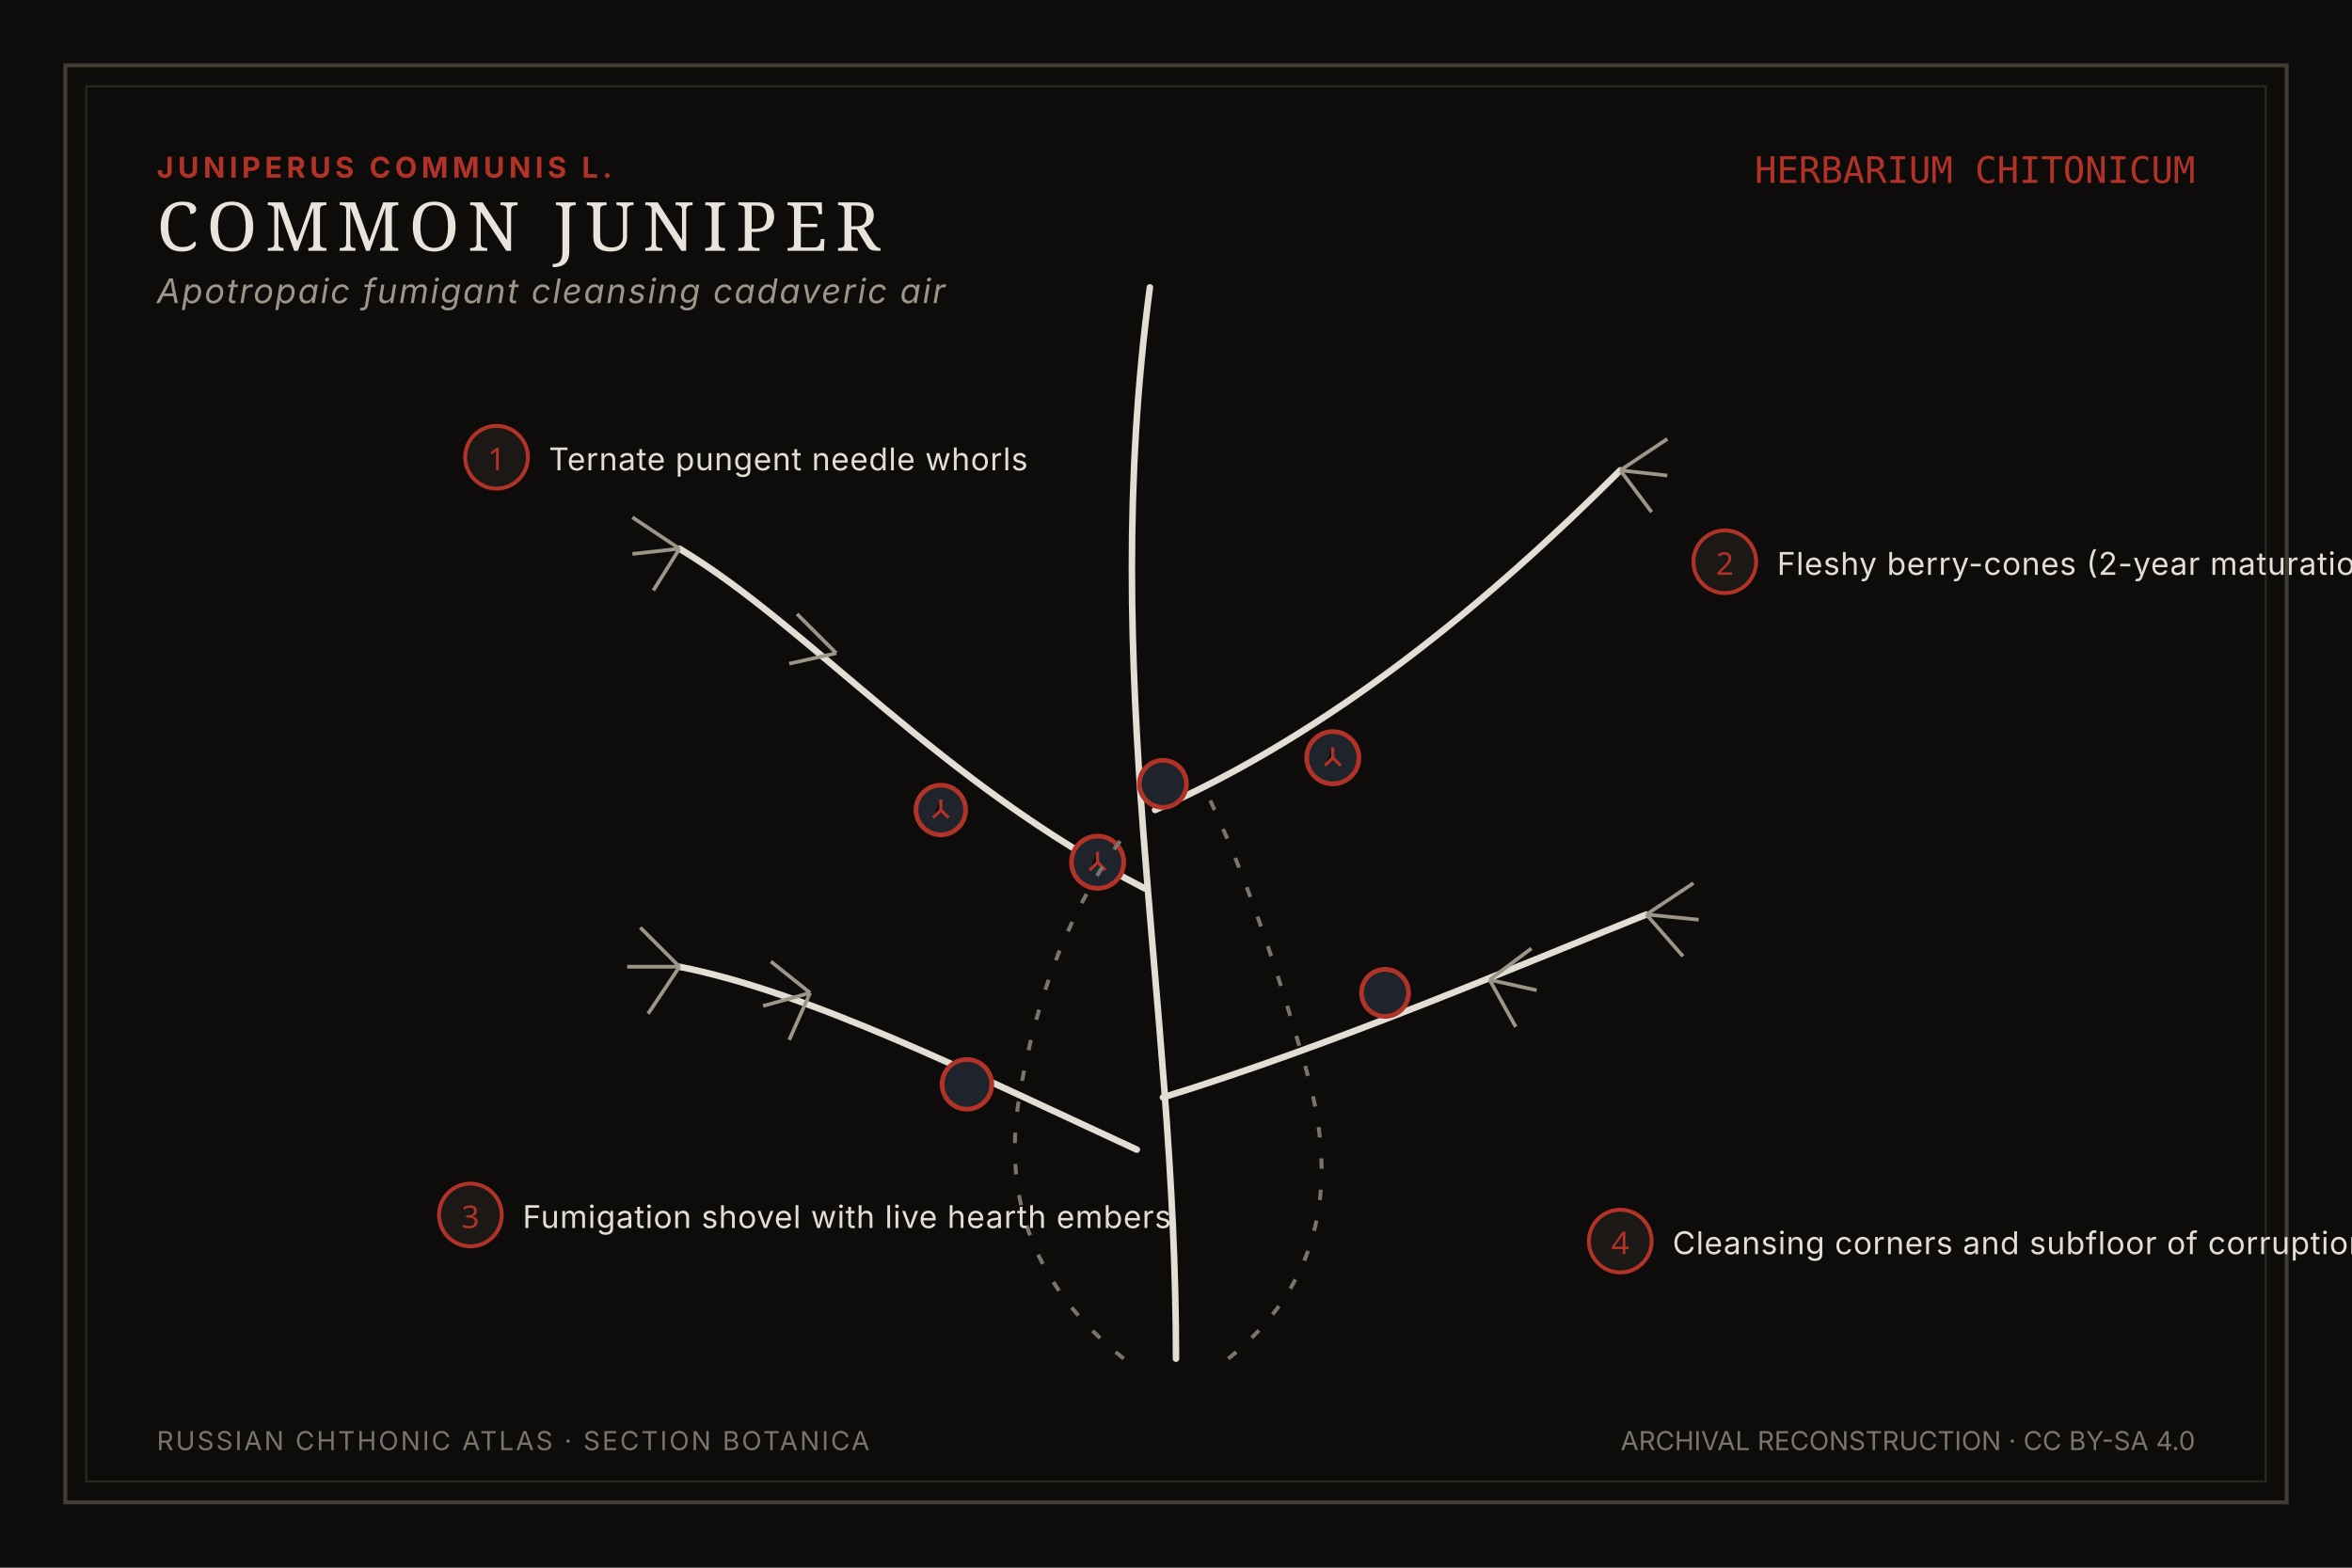
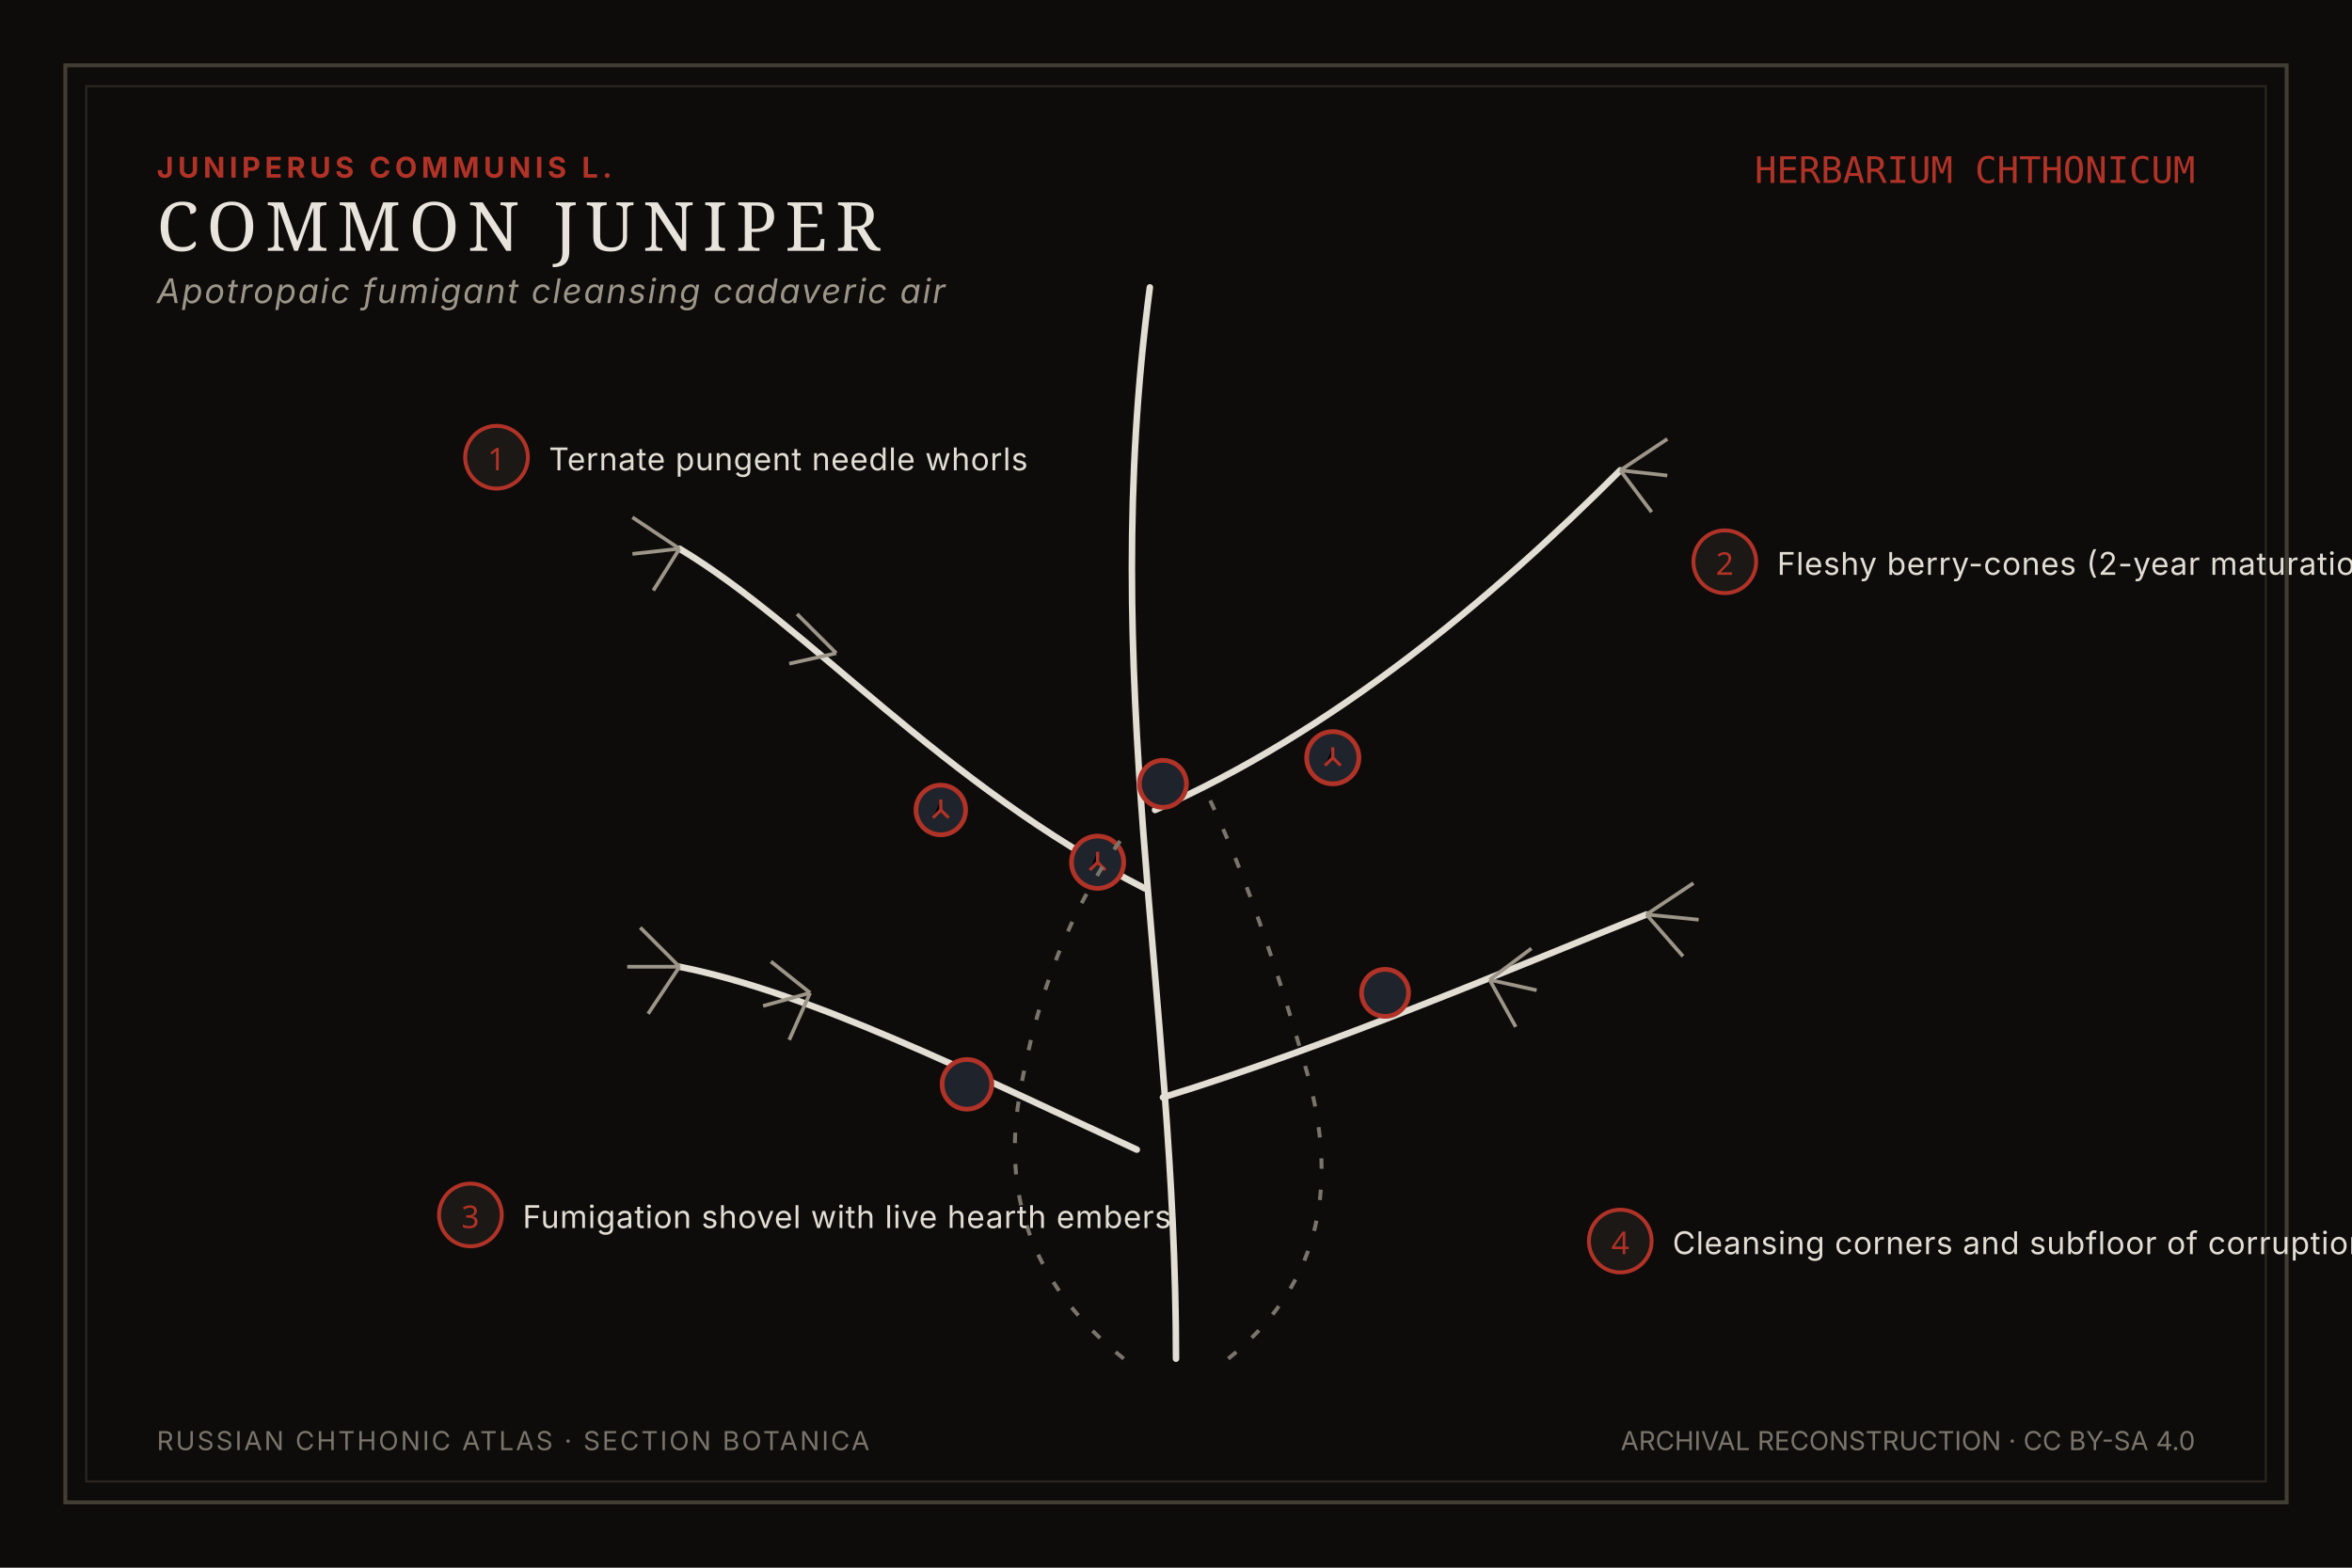
<svg xmlns="http://www.w3.org/2000/svg" viewBox="0 0 900 600" width="100%" height="auto">
  <defs>
    <style>
      .bg { fill: #0d0c0b; }
      .frame { stroke: #423d33; stroke-width: 1.5; fill: none; }
      .inner-frame { stroke: #2a2620; stroke-width: 0.8; fill: none; }
      .title { font-family: 'Anton', 'Cinzel', serif; font-size: 26px; fill: #e8e4dc; letter-spacing: 0.12em; }
      .sub { font-family: 'Inter', sans-serif; font-size: 13px; fill: #9c9588; font-style: italic; letter-spacing: 0.05em; }
      .latin { font-family: 'Inter', sans-serif; font-size: 11px; fill: #b13227; font-weight: bold; letter-spacing: 0.15em; }
      .plate-no { font-family: 'Anton', monospace; font-size: 14px; fill: #b13227; }
    </style>
  </defs>
  <rect width="900" height="600" class="bg" />
  <rect x="25" y="25" width="850" height="550" class="frame" />
  <rect x="33" y="33" width="834" height="534" class="inner-frame" />
  <g transform="translate(60, 68)">
    <text x="0" y="0" class="latin">JUNIPERUS COMMUNIS L.</text>
    <text x="0" y="28" class="title">COMMON JUNIPER</text>
    <text x="0" y="48" class="sub">Apotropaic fumigant cleansing cadaveric air</text>
  </g>
-   <text x="840" y="70" class="plate-no" text-anchor="end">HERBARIUM CHITONICUM</text>
+   <text x="840" y="70" class="plate-no" text-anchor="end">HERBARIUM CHTHONICUM</text>
  <g stroke="#e2ded4" stroke-width="2.5" fill="none" stroke-linecap="round">
    <path d="M 450 520 C 450 380, 420 260, 440 110" />
    <path d="M 435 440 C 370 410, 310 380, 260 370" />
    <path d="M 438 340 C 360 300, 310 240, 260 210" />
    <path d="M 445 420 C 510 400, 580 370, 630 350" />
    <path d="M 442 310 C 510 280, 570 230, 620 180" />
  </g>
  <g stroke="#9c9588" stroke-width="1.4" fill="none">
    <path d="M 260 370 l -15 -15 m 15 15 l -20 0 m 20 0 l -12 18" />
    <path d="M 310 380 l -15 -12 m 15 12 l -18 5 m 18 -5 l -8 18" />
    <path d="M 260 210 l -18 -12 m 18 12 l -18 2 m 18 -2 l -10 16" />
    <path d="M 320 250 l -15 -15 m 15 15 l -18 4" />
    <path d="M 630 350 l 18 -12 m -18 12 l 20 2 m -20 -2 l 14 16" />
    <path d="M 570 375 l 16 -12 m -16 12 l 18 4 m -18 -4 l 10 18" />
    <path d="M 620 180 l 18 -12 m -18 12 l 18 2 m -18 -2 l 12 16" />
  </g>
  <g fill="#1f232b" stroke="#b13227" stroke-width="1.8">
    <circle cx="420" cy="330" r="10" />
    <circle cx="445" cy="300" r="9" />
    <circle cx="360" cy="310" r="9.5" />
    <circle cx="510" cy="290" r="10" />
    <circle cx="530" cy="380" r="9" />
    <circle cx="370" cy="415" r="9.5" />
  </g>
  <g stroke="#b13227" stroke-width="1.2">
    <path d="M 420 326 l 0 4 l -3 3 m 3 -3 l 3 3" />
    <path d="M 510 286 l 0 4 l -3 3 m 3 -3 l 3 3" />
    <path d="M 360 306 l 0 4 l -3 3 m 3 -3 l 3 3" />
  </g>
  <g stroke="#7a756b" stroke-width="1.5" stroke-dasharray="4,8" fill="none">
    <path d="M 430 520 Q 380 480 390 420 T 430 320" />
    <path d="M 470 520 Q 520 480 500 410 T 460 300" />
  </g>
  <g class="callout">
    <circle cx="190" cy="175" r="12" fill="#1b1815" stroke="#b13227" stroke-width="1.5" />
    <text x="190" y="180" font-family="'Anton', sans-serif" font-size="12" fill="#b13227" text-anchor="middle">1</text>
    <text x="210" y="180" font-family="'Inter', sans-serif" font-size="12" fill="#e2ded4" letter-spacing="0.02em">Ternate pungent needle whorls</text>
  </g>
  <g class="callout">
    <circle cx="660" cy="215" r="12" fill="#1b1815" stroke="#b13227" stroke-width="1.5" />
    <text x="660" y="220" font-family="'Anton', sans-serif" font-size="12" fill="#b13227" text-anchor="middle">2</text>
    <text x="680" y="220" font-family="'Inter', sans-serif" font-size="12" fill="#e2ded4" letter-spacing="0.02em">Fleshy berry-cones (2-year maturation)</text>
  </g>
  <g class="callout">
    <circle cx="180" cy="465" r="12" fill="#1b1815" stroke="#b13227" stroke-width="1.5" />
    <text x="180" y="470" font-family="'Anton', sans-serif" font-size="12" fill="#b13227" text-anchor="middle">3</text>
    <text x="200" y="470" font-family="'Inter', sans-serif" font-size="12" fill="#e2ded4" letter-spacing="0.02em">Fumigation shovel with live hearth embers</text>
  </g>
  <g class="callout">
    <circle cx="620" cy="475" r="12" fill="#1b1815" stroke="#b13227" stroke-width="1.5" />
    <text x="620" y="480" font-family="'Anton', sans-serif" font-size="12" fill="#b13227" text-anchor="middle">4</text>
    <text x="640" y="480" font-family="'Inter', sans-serif" font-size="12" fill="#e2ded4" letter-spacing="0.02em">Cleansing corners and subfloor of corruption</text>
  </g>
  <g transform="translate(60, 555)">
    <text x="0" y="0" font-family="'Inter', sans-serif" font-size="10" fill="#7a756b" letter-spacing="0.08em">RUSSIAN CHTHONIC ATLAS · SECTION BOTANICA</text>
    <text x="780" y="0" font-family="'Inter', sans-serif" font-size="10" fill="#7a756b" text-anchor="end">ARCHIVAL RECONSTRUCTION · CC BY-SA 4.0</text>
  </g>
</svg>
